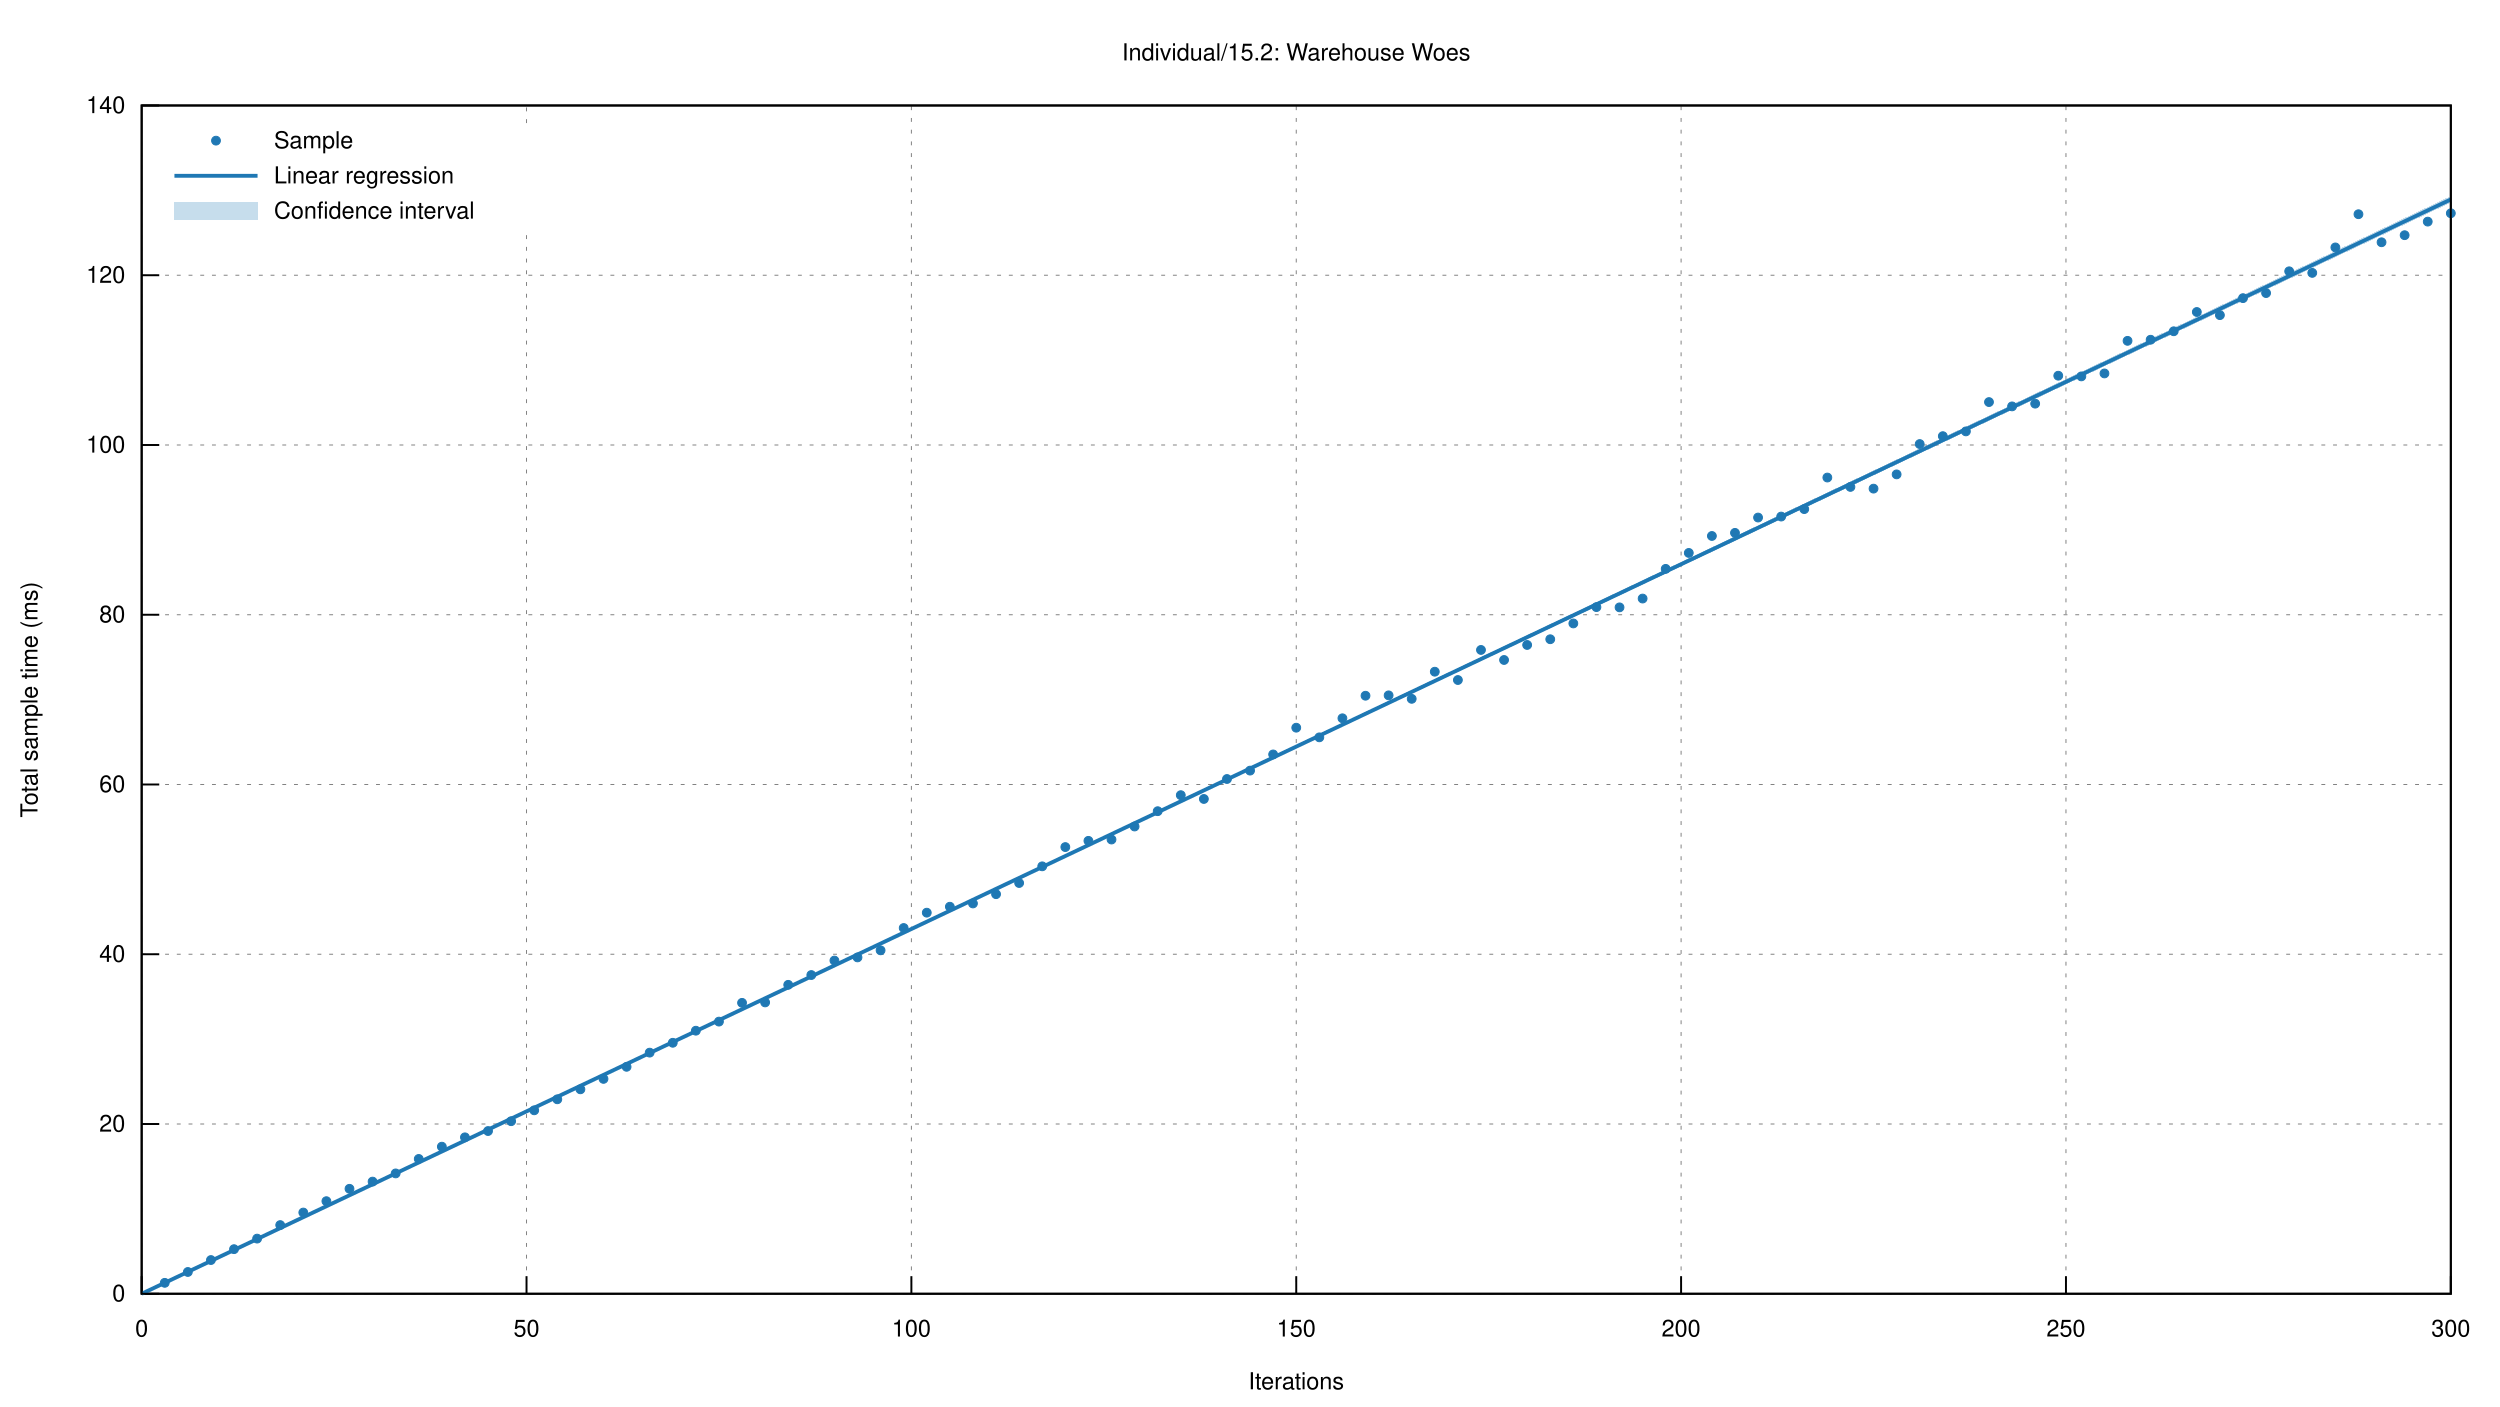
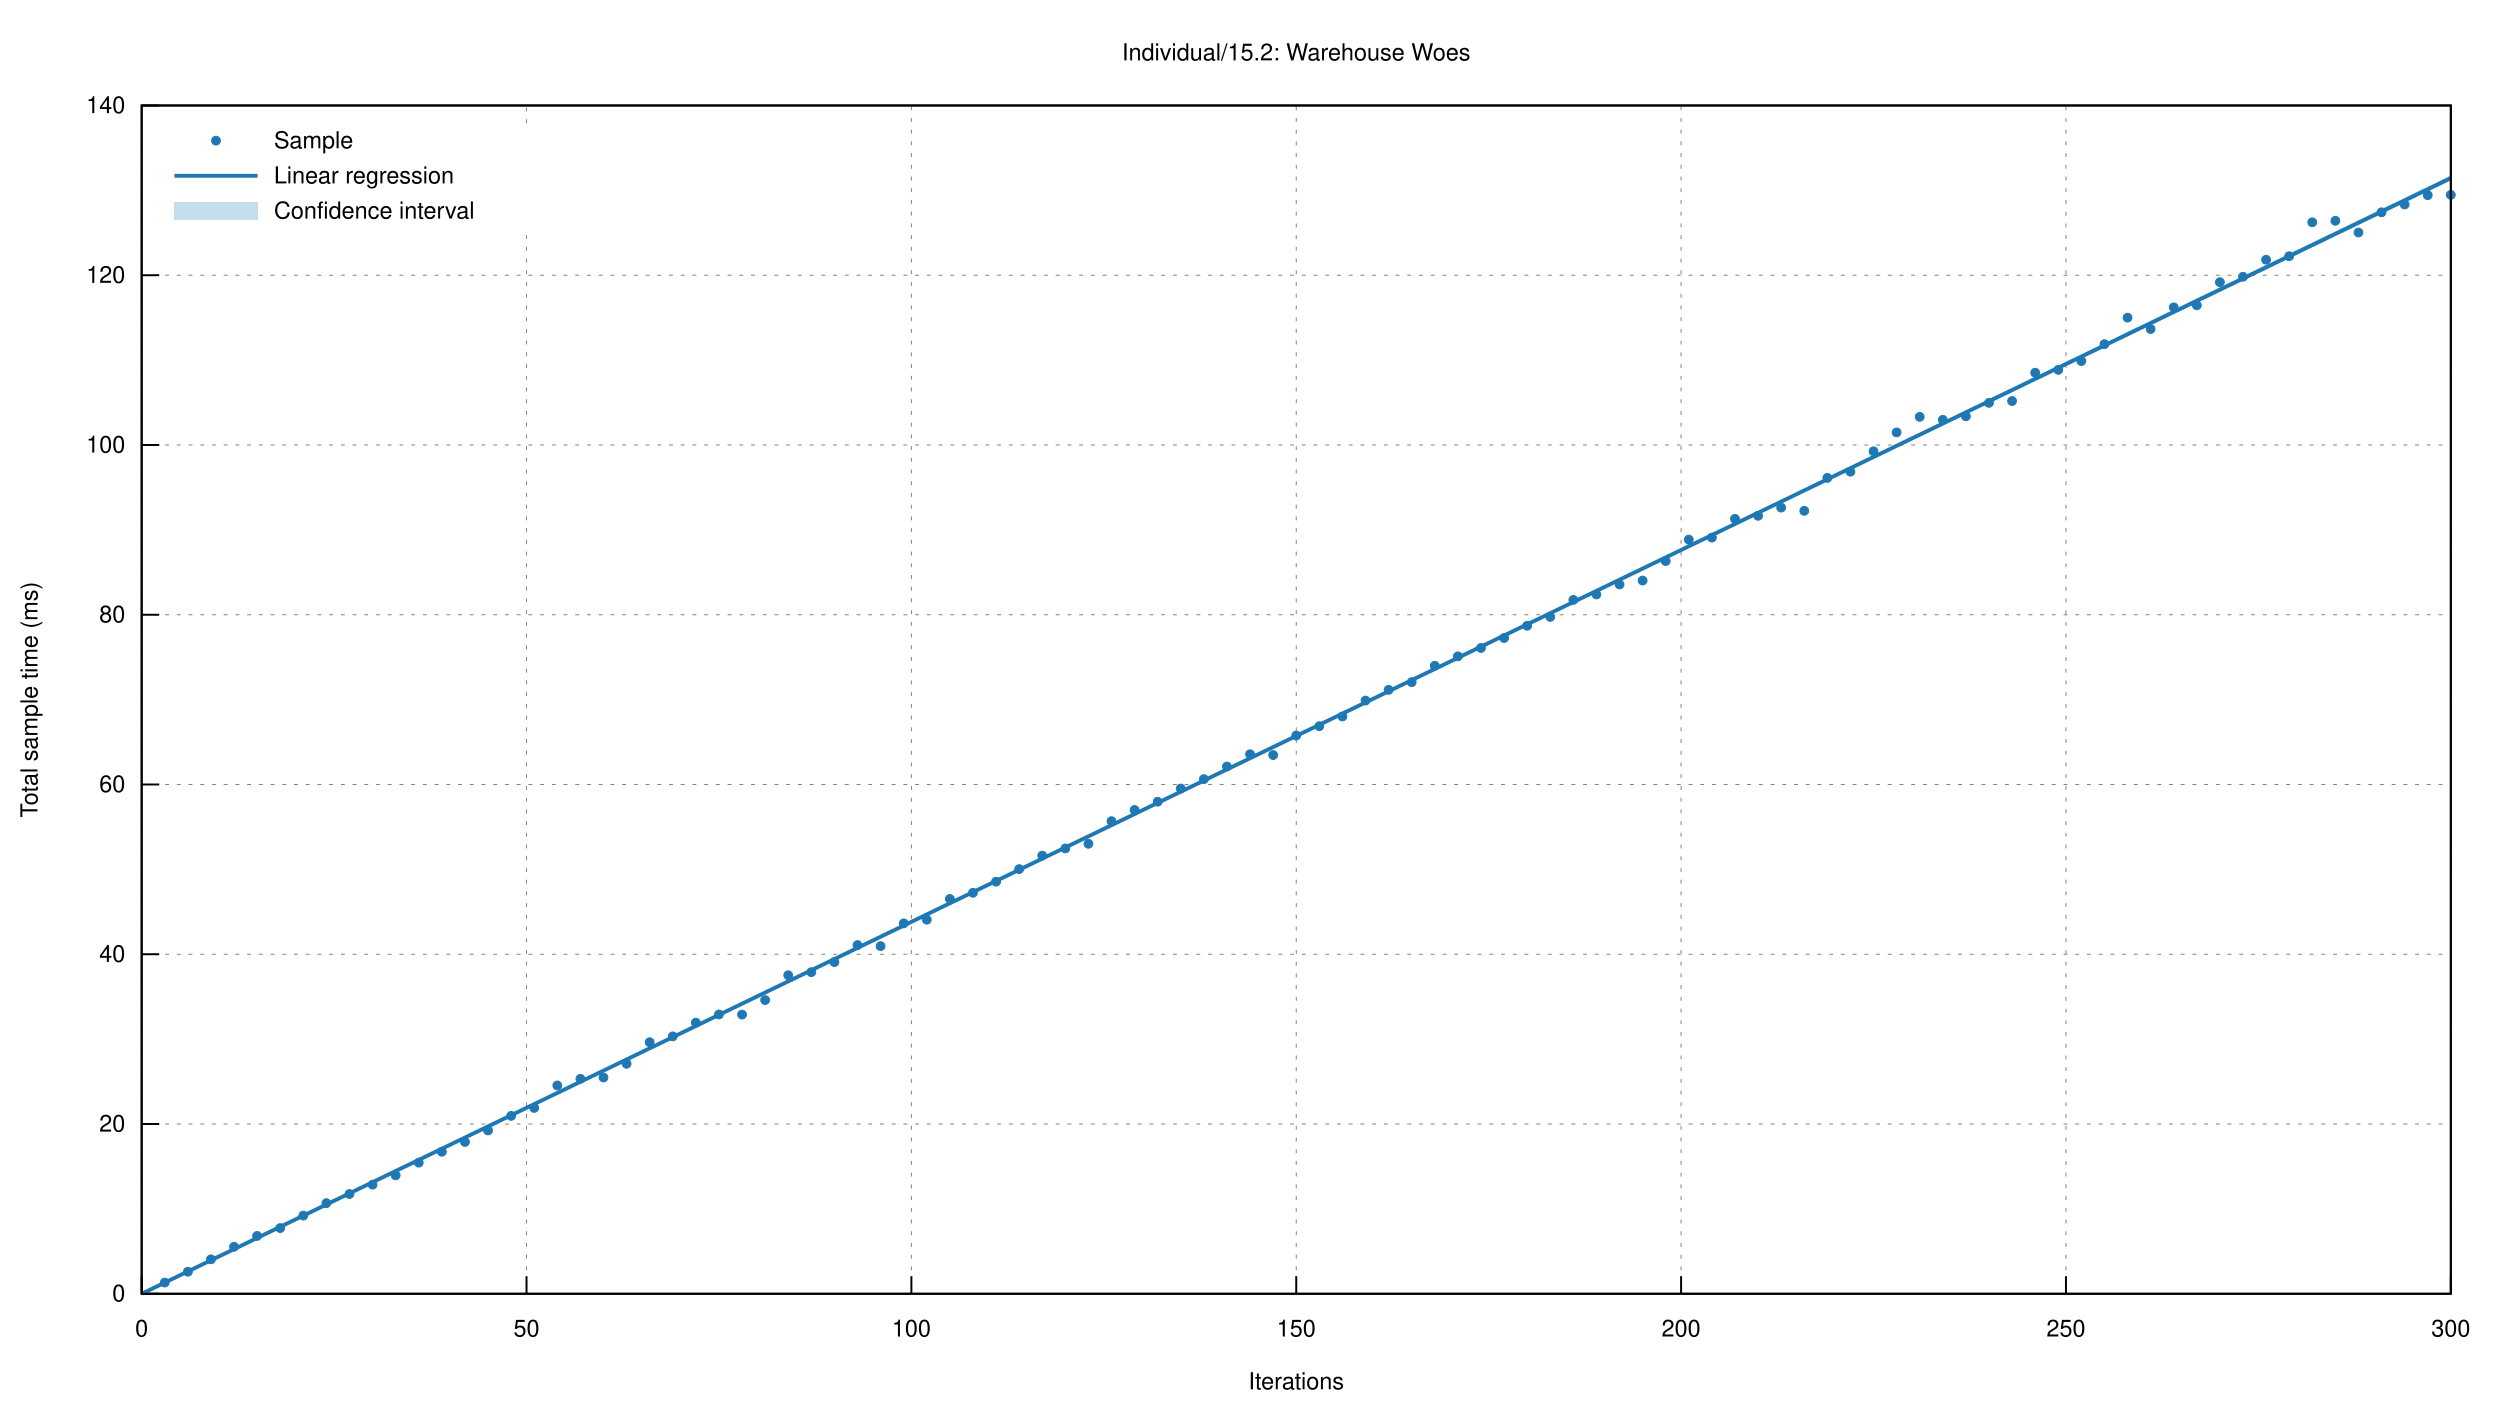
<svg xmlns="http://www.w3.org/2000/svg" xmlns:xlink="http://www.w3.org/1999/xlink" viewBox="0 0 1280 720">
  <g id="gnuplot_canvas">
    <rect x="0" y="0" width="1280" height="720" fill="none" />
    <defs>
      <circle id="gpDot" r="0.5" stroke-width="0.5" stroke="currentColor" />
      <path id="gpPt0" stroke-width="0.222" stroke="currentColor" d="M-1,0 h2 M0,-1 v2" />
      <path id="gpPt1" stroke-width="0.222" stroke="currentColor" d="M-1,-1 L1,1 M1,-1 L-1,1" />
      <path id="gpPt2" stroke-width="0.222" stroke="currentColor" d="M-1,0 L1,0 M0,-1 L0,1 M-1,-1 L1,1 M-1,1 L1,-1" />
      <rect id="gpPt3" stroke-width="0.222" stroke="currentColor" x="-1" y="-1" width="2" height="2" />
      <rect id="gpPt4" stroke-width="0.222" stroke="currentColor" fill="currentColor" x="-1" y="-1" width="2" height="2" />
      <circle id="gpPt5" stroke-width="0.222" stroke="currentColor" cx="0" cy="0" r="1" />
      <use xlink:href="#gpPt5" id="gpPt6" fill="currentColor" stroke="none" />
      <path id="gpPt7" stroke-width="0.222" stroke="currentColor" d="M0,-1.33 L-1.33,0.67 L1.33,0.67 z" />
      <use xlink:href="#gpPt7" id="gpPt8" fill="currentColor" stroke="none" />
      <use xlink:href="#gpPt7" id="gpPt9" stroke="currentColor" transform="rotate(180)" />
      <use xlink:href="#gpPt9" id="gpPt10" fill="currentColor" stroke="none" />
      <use xlink:href="#gpPt3" id="gpPt11" stroke="currentColor" transform="rotate(45)" />
      <use xlink:href="#gpPt11" id="gpPt12" fill="currentColor" stroke="none" />
      <path id="gpPt13" stroke-width="0.222" stroke="currentColor" d="M0,1.330 L1.265,0.411 L0.782,-1.067 L-0.782,-1.076 L-1.265,0.411 z" />
      <use xlink:href="#gpPt13" id="gpPt14" fill="currentColor" stroke="none" />
      <filter id="textbox" filterUnits="objectBoundingBox" x="0" y="0" height="1" width="1">
        <feFlood flood-color="white" flood-opacity="1" result="bgnd" />
        <feComposite in="SourceGraphic" in2="bgnd" operator="atop" />
      </filter>
      <filter id="greybox" filterUnits="objectBoundingBox" x="0" y="0" height="1" width="1">
        <feFlood flood-color="lightgrey" flood-opacity="1" result="grey" />
        <feComposite in="SourceGraphic" in2="grey" operator="atop" />
      </filter>
    </defs>
    <g fill="none" color="white" stroke="currentColor" stroke-width="1.00" stroke-linecap="butt" stroke-linejoin="miter">
</g>
    <g fill="none" color="black" stroke="currentColor" stroke-width="1.00" stroke-linecap="butt" stroke-linejoin="miter">
</g>
    <g fill="none" color="black" stroke="black" stroke-width="0.50" stroke-linecap="butt" stroke-linejoin="miter">
</g>
    <g fill="none" color="gray" stroke="currentColor" stroke-width="0.50" stroke-linecap="butt" stroke-linejoin="miter">
      <path stroke="gray" stroke-dasharray="2,4" class="gridline" d="M72.53,662.40 L1254.82,662.40  " />
    </g>
    <g fill="none" color="gray" stroke="gray" stroke-width="1.00" stroke-linecap="butt" stroke-linejoin="miter">
</g>
    <g fill="none" color="black" stroke="currentColor" stroke-width="1.00" stroke-linecap="butt" stroke-linejoin="miter">
      <path stroke="black" d="M72.53,662.40 L81.53,662.40  " />
      <g transform="translate(64.14,666.30)" stroke="none" fill="black" font-family="Helvetica" font-size="12.00" text-anchor="end">
        <text>
          <tspan font-family="Helvetica"> 0</tspan>
        </text>
      </g>
    </g>
    <g fill="none" color="black" stroke="currentColor" stroke-width="1.00" stroke-linecap="butt" stroke-linejoin="miter">
</g>
    <g fill="none" color="black" stroke="black" stroke-width="0.50" stroke-linecap="butt" stroke-linejoin="miter">
</g>
    <g fill="none" color="gray" stroke="currentColor" stroke-width="0.50" stroke-linecap="butt" stroke-linejoin="miter">
      <path stroke="gray" stroke-dasharray="2,4" class="gridline" d="M72.53,575.49 L1254.82,575.49  " />
    </g>
    <g fill="none" color="gray" stroke="gray" stroke-width="1.00" stroke-linecap="butt" stroke-linejoin="miter">
</g>
    <g fill="none" color="black" stroke="currentColor" stroke-width="1.00" stroke-linecap="butt" stroke-linejoin="miter">
      <path stroke="black" d="M72.53,575.49 L81.53,575.49  " />
      <g transform="translate(64.14,579.39)" stroke="none" fill="black" font-family="Helvetica" font-size="12.00" text-anchor="end">
        <text>
          <tspan font-family="Helvetica"> 20</tspan>
        </text>
      </g>
    </g>
    <g fill="none" color="black" stroke="currentColor" stroke-width="1.00" stroke-linecap="butt" stroke-linejoin="miter">
</g>
    <g fill="none" color="black" stroke="black" stroke-width="0.50" stroke-linecap="butt" stroke-linejoin="miter">
</g>
    <g fill="none" color="gray" stroke="currentColor" stroke-width="0.50" stroke-linecap="butt" stroke-linejoin="miter">
      <path stroke="gray" stroke-dasharray="2,4" class="gridline" d="M72.53,488.57 L1254.82,488.57  " />
    </g>
    <g fill="none" color="gray" stroke="gray" stroke-width="1.00" stroke-linecap="butt" stroke-linejoin="miter">
</g>
    <g fill="none" color="black" stroke="currentColor" stroke-width="1.00" stroke-linecap="butt" stroke-linejoin="miter">
      <path stroke="black" d="M72.53,488.57 L81.53,488.57  " />
      <g transform="translate(64.14,492.47)" stroke="none" fill="black" font-family="Helvetica" font-size="12.00" text-anchor="end">
        <text>
          <tspan font-family="Helvetica"> 40</tspan>
        </text>
      </g>
    </g>
    <g fill="none" color="black" stroke="currentColor" stroke-width="1.00" stroke-linecap="butt" stroke-linejoin="miter">
</g>
    <g fill="none" color="black" stroke="black" stroke-width="0.50" stroke-linecap="butt" stroke-linejoin="miter">
</g>
    <g fill="none" color="gray" stroke="currentColor" stroke-width="0.50" stroke-linecap="butt" stroke-linejoin="miter">
      <path stroke="gray" stroke-dasharray="2,4" class="gridline" d="M72.53,401.66 L1254.82,401.66  " />
    </g>
    <g fill="none" color="gray" stroke="gray" stroke-width="1.00" stroke-linecap="butt" stroke-linejoin="miter">
</g>
    <g fill="none" color="black" stroke="currentColor" stroke-width="1.00" stroke-linecap="butt" stroke-linejoin="miter">
      <path stroke="black" d="M72.53,401.66 L81.53,401.66  " />
      <g transform="translate(64.14,405.56)" stroke="none" fill="black" font-family="Helvetica" font-size="12.00" text-anchor="end">
        <text>
          <tspan font-family="Helvetica"> 60</tspan>
        </text>
      </g>
    </g>
    <g fill="none" color="black" stroke="currentColor" stroke-width="1.00" stroke-linecap="butt" stroke-linejoin="miter">
</g>
    <g fill="none" color="black" stroke="black" stroke-width="0.50" stroke-linecap="butt" stroke-linejoin="miter">
</g>
    <g fill="none" color="gray" stroke="currentColor" stroke-width="0.50" stroke-linecap="butt" stroke-linejoin="miter">
      <path stroke="gray" stroke-dasharray="2,4" class="gridline" d="M72.53,314.75 L1254.82,314.75  " />
    </g>
    <g fill="none" color="gray" stroke="gray" stroke-width="1.00" stroke-linecap="butt" stroke-linejoin="miter">
</g>
    <g fill="none" color="black" stroke="currentColor" stroke-width="1.00" stroke-linecap="butt" stroke-linejoin="miter">
      <path stroke="black" d="M72.53,314.75 L81.53,314.75  " />
      <g transform="translate(64.14,318.65)" stroke="none" fill="black" font-family="Helvetica" font-size="12.00" text-anchor="end">
        <text>
          <tspan font-family="Helvetica"> 80</tspan>
        </text>
      </g>
    </g>
    <g fill="none" color="black" stroke="currentColor" stroke-width="1.00" stroke-linecap="butt" stroke-linejoin="miter">
</g>
    <g fill="none" color="black" stroke="black" stroke-width="0.50" stroke-linecap="butt" stroke-linejoin="miter">
</g>
    <g fill="none" color="gray" stroke="currentColor" stroke-width="0.50" stroke-linecap="butt" stroke-linejoin="miter">
      <path stroke="gray" stroke-dasharray="2,4" class="gridline" d="M72.53,227.84 L1254.82,227.84  " />
    </g>
    <g fill="none" color="gray" stroke="gray" stroke-width="1.00" stroke-linecap="butt" stroke-linejoin="miter">
</g>
    <g fill="none" color="black" stroke="currentColor" stroke-width="1.00" stroke-linecap="butt" stroke-linejoin="miter">
      <path stroke="black" d="M72.53,227.84 L81.53,227.84  " />
      <g transform="translate(64.14,231.74)" stroke="none" fill="black" font-family="Helvetica" font-size="12.00" text-anchor="end">
        <text>
          <tspan font-family="Helvetica"> 100</tspan>
        </text>
      </g>
    </g>
    <g fill="none" color="black" stroke="currentColor" stroke-width="1.00" stroke-linecap="butt" stroke-linejoin="miter">
</g>
    <g fill="none" color="black" stroke="black" stroke-width="0.50" stroke-linecap="butt" stroke-linejoin="miter">
</g>
    <g fill="none" color="gray" stroke="currentColor" stroke-width="0.50" stroke-linecap="butt" stroke-linejoin="miter">
      <path stroke="gray" stroke-dasharray="2,4" class="gridline" d="M72.53,140.92 L1254.82,140.92  " />
    </g>
    <g fill="none" color="gray" stroke="gray" stroke-width="1.00" stroke-linecap="butt" stroke-linejoin="miter">
</g>
    <g fill="none" color="black" stroke="currentColor" stroke-width="1.00" stroke-linecap="butt" stroke-linejoin="miter">
      <path stroke="black" d="M72.53,140.92 L81.53,140.92  " />
      <g transform="translate(64.14,144.82)" stroke="none" fill="black" font-family="Helvetica" font-size="12.00" text-anchor="end">
        <text>
          <tspan font-family="Helvetica"> 120</tspan>
        </text>
      </g>
    </g>
    <g fill="none" color="black" stroke="currentColor" stroke-width="1.00" stroke-linecap="butt" stroke-linejoin="miter">
</g>
    <g fill="none" color="black" stroke="black" stroke-width="0.50" stroke-linecap="butt" stroke-linejoin="miter">
</g>
    <g fill="none" color="gray" stroke="currentColor" stroke-width="0.50" stroke-linecap="butt" stroke-linejoin="miter">
      <path stroke="gray" stroke-dasharray="2,4" class="gridline" d="M72.53,54.01 L1254.82,54.01  " />
    </g>
    <g fill="none" color="gray" stroke="gray" stroke-width="1.00" stroke-linecap="butt" stroke-linejoin="miter">
</g>
    <g fill="none" color="black" stroke="currentColor" stroke-width="1.00" stroke-linecap="butt" stroke-linejoin="miter">
      <path stroke="black" d="M72.53,54.01 L81.53,54.01  " />
      <g transform="translate(64.14,57.91)" stroke="none" fill="black" font-family="Helvetica" font-size="12.00" text-anchor="end">
        <text>
          <tspan font-family="Helvetica"> 140</tspan>
        </text>
      </g>
    </g>
    <g fill="none" color="black" stroke="currentColor" stroke-width="1.00" stroke-linecap="butt" stroke-linejoin="miter">
</g>
    <g fill="none" color="black" stroke="black" stroke-width="0.50" stroke-linecap="butt" stroke-linejoin="miter">
</g>
    <g fill="none" color="gray" stroke="currentColor" stroke-width="0.50" stroke-linecap="butt" stroke-linejoin="miter">
      <path stroke="gray" stroke-dasharray="2,4" class="gridline" d="M72.53,662.40 L72.53,54.01  " />
    </g>
    <g fill="none" color="gray" stroke="gray" stroke-width="1.00" stroke-linecap="butt" stroke-linejoin="miter">
</g>
    <g fill="none" color="black" stroke="currentColor" stroke-width="1.00" stroke-linecap="butt" stroke-linejoin="miter">
      <path stroke="black" d="M72.53,662.40 L72.53,653.40  " />
      <g transform="translate(72.53,684.30)" stroke="none" fill="black" font-family="Helvetica" font-size="12.00" text-anchor="middle">
        <text>
          <tspan font-family="Helvetica"> 0</tspan>
        </text>
      </g>
    </g>
    <g fill="none" color="black" stroke="currentColor" stroke-width="1.00" stroke-linecap="butt" stroke-linejoin="miter">
</g>
    <g fill="none" color="black" stroke="black" stroke-width="0.50" stroke-linecap="butt" stroke-linejoin="miter">
</g>
    <g fill="none" color="gray" stroke="currentColor" stroke-width="0.50" stroke-linecap="butt" stroke-linejoin="miter">
      <path stroke="gray" stroke-dasharray="2,4" class="gridline" d="M269.58,662.40 L269.58,117.01 M269.58,63.01 L269.58,54.01  " />
    </g>
    <g fill="none" color="gray" stroke="gray" stroke-width="1.00" stroke-linecap="butt" stroke-linejoin="miter">
</g>
    <g fill="none" color="black" stroke="currentColor" stroke-width="1.00" stroke-linecap="butt" stroke-linejoin="miter">
      <path stroke="black" d="M269.58,662.40 L269.58,653.40  " />
      <g transform="translate(269.58,684.30)" stroke="none" fill="black" font-family="Helvetica" font-size="12.00" text-anchor="middle">
        <text>
          <tspan font-family="Helvetica"> 50</tspan>
        </text>
      </g>
    </g>
    <g fill="none" color="black" stroke="currentColor" stroke-width="1.00" stroke-linecap="butt" stroke-linejoin="miter">
</g>
    <g fill="none" color="black" stroke="black" stroke-width="0.50" stroke-linecap="butt" stroke-linejoin="miter">
</g>
    <g fill="none" color="gray" stroke="currentColor" stroke-width="0.50" stroke-linecap="butt" stroke-linejoin="miter">
      <path stroke="gray" stroke-dasharray="2,4" class="gridline" d="M466.63,662.40 L466.63,54.01  " />
    </g>
    <g fill="none" color="gray" stroke="gray" stroke-width="1.00" stroke-linecap="butt" stroke-linejoin="miter">
</g>
    <g fill="none" color="black" stroke="currentColor" stroke-width="1.00" stroke-linecap="butt" stroke-linejoin="miter">
      <path stroke="black" d="M466.63,662.40 L466.63,653.40  " />
      <g transform="translate(466.63,684.30)" stroke="none" fill="black" font-family="Helvetica" font-size="12.00" text-anchor="middle">
        <text>
          <tspan font-family="Helvetica"> 100</tspan>
        </text>
      </g>
    </g>
    <g fill="none" color="black" stroke="currentColor" stroke-width="1.00" stroke-linecap="butt" stroke-linejoin="miter">
</g>
    <g fill="none" color="black" stroke="black" stroke-width="0.50" stroke-linecap="butt" stroke-linejoin="miter">
</g>
    <g fill="none" color="gray" stroke="currentColor" stroke-width="0.50" stroke-linecap="butt" stroke-linejoin="miter">
      <path stroke="gray" stroke-dasharray="2,4" class="gridline" d="M663.68,662.40 L663.68,54.01  " />
    </g>
    <g fill="none" color="gray" stroke="gray" stroke-width="1.00" stroke-linecap="butt" stroke-linejoin="miter">
</g>
    <g fill="none" color="black" stroke="currentColor" stroke-width="1.00" stroke-linecap="butt" stroke-linejoin="miter">
      <path stroke="black" d="M663.68,662.40 L663.68,653.40  " />
      <g transform="translate(663.68,684.30)" stroke="none" fill="black" font-family="Helvetica" font-size="12.00" text-anchor="middle">
        <text>
          <tspan font-family="Helvetica"> 150</tspan>
        </text>
      </g>
    </g>
    <g fill="none" color="black" stroke="currentColor" stroke-width="1.00" stroke-linecap="butt" stroke-linejoin="miter">
</g>
    <g fill="none" color="black" stroke="black" stroke-width="0.50" stroke-linecap="butt" stroke-linejoin="miter">
</g>
    <g fill="none" color="gray" stroke="currentColor" stroke-width="0.50" stroke-linecap="butt" stroke-linejoin="miter">
      <path stroke="gray" stroke-dasharray="2,4" class="gridline" d="M860.72,662.40 L860.72,54.01  " />
    </g>
    <g fill="none" color="gray" stroke="gray" stroke-width="1.00" stroke-linecap="butt" stroke-linejoin="miter">
</g>
    <g fill="none" color="black" stroke="currentColor" stroke-width="1.00" stroke-linecap="butt" stroke-linejoin="miter">
      <path stroke="black" d="M860.72,662.40 L860.72,653.40  " />
      <g transform="translate(860.72,684.30)" stroke="none" fill="black" font-family="Helvetica" font-size="12.00" text-anchor="middle">
        <text>
          <tspan font-family="Helvetica"> 200</tspan>
        </text>
      </g>
    </g>
    <g fill="none" color="black" stroke="currentColor" stroke-width="1.00" stroke-linecap="butt" stroke-linejoin="miter">
</g>
    <g fill="none" color="black" stroke="black" stroke-width="0.50" stroke-linecap="butt" stroke-linejoin="miter">
</g>
    <g fill="none" color="gray" stroke="currentColor" stroke-width="0.50" stroke-linecap="butt" stroke-linejoin="miter">
      <path stroke="gray" stroke-dasharray="2,4" class="gridline" d="M1057.77,662.40 L1057.77,54.01  " />
    </g>
    <g fill="none" color="gray" stroke="gray" stroke-width="1.00" stroke-linecap="butt" stroke-linejoin="miter">
</g>
    <g fill="none" color="black" stroke="currentColor" stroke-width="1.00" stroke-linecap="butt" stroke-linejoin="miter">
      <path stroke="black" d="M1057.77,662.40 L1057.77,653.40  " />
      <g transform="translate(1057.77,684.30)" stroke="none" fill="black" font-family="Helvetica" font-size="12.00" text-anchor="middle">
        <text>
          <tspan font-family="Helvetica"> 250</tspan>
        </text>
      </g>
    </g>
    <g fill="none" color="black" stroke="currentColor" stroke-width="1.00" stroke-linecap="butt" stroke-linejoin="miter">
</g>
    <g fill="none" color="black" stroke="black" stroke-width="0.50" stroke-linecap="butt" stroke-linejoin="miter">
</g>
    <g fill="none" color="gray" stroke="currentColor" stroke-width="0.50" stroke-linecap="butt" stroke-linejoin="miter">
      <path stroke="gray" stroke-dasharray="2,4" class="gridline" d="M1254.82,662.40 L1254.82,54.01  " />
    </g>
    <g fill="none" color="gray" stroke="gray" stroke-width="1.00" stroke-linecap="butt" stroke-linejoin="miter">
</g>
    <g fill="none" color="black" stroke="currentColor" stroke-width="1.00" stroke-linecap="butt" stroke-linejoin="miter">
      <path stroke="black" d="M1254.82,662.40 L1254.82,653.40  " />
      <g transform="translate(1254.82,684.30)" stroke="none" fill="black" font-family="Helvetica" font-size="12.00" text-anchor="middle">
        <text>
          <tspan font-family="Helvetica"> 300</tspan>
        </text>
      </g>
    </g>
    <g fill="none" color="black" stroke="currentColor" stroke-width="1.00" stroke-linecap="butt" stroke-linejoin="miter">
</g>
    <g fill="none" color="black" stroke="currentColor" stroke-width="1.00" stroke-linecap="butt" stroke-linejoin="miter">
      <path stroke="black" d="M72.53,54.01 L72.53,662.40 L1254.82,662.40 L1254.82,54.01 L72.53,54.01 Z  " />
    </g>
    <g fill="none" color="black" stroke="currentColor" stroke-width="1.00" stroke-linecap="butt" stroke-linejoin="miter">
</g>
    <g id="gnuplot_plot_1">
      <g fill="none" color="black" stroke="currentColor" stroke-width="1.00" stroke-linecap="butt" stroke-linejoin="miter">
        <g transform="translate(140.26,75.91)" stroke="none" fill="black" font-family="Helvetica" font-size="12.00" text-anchor="start">
          <text>
            <tspan font-family="Helvetica">Sample</tspan>
          </text>
        </g>
      </g>
      <g fill="none" color="black" stroke="currentColor" stroke-width="1.00" stroke-linecap="butt" stroke-linejoin="miter">
-         <use xlink:href="#gpPt6" transform="translate(84.35,656.81) scale(2.25)" color="rgb( 31, 120, 180)" />
-         <use xlink:href="#gpPt6" transform="translate(96.18,651.25) scale(2.25)" color="rgb( 31, 120, 180)" />
-         <use xlink:href="#gpPt6" transform="translate(108.00,645.14) scale(2.25)" color="rgb( 31, 120, 180)" />
-         <use xlink:href="#gpPt6" transform="translate(119.82,639.57) scale(2.25)" color="rgb( 31, 120, 180)" />
-         <use xlink:href="#gpPt6" transform="translate(131.64,634.17) scale(2.25)" color="rgb( 31, 120, 180)" />
-         <use xlink:href="#gpPt6" transform="translate(143.47,627.24) scale(2.25)" color="rgb( 31, 120, 180)" />
-         <use xlink:href="#gpPt6" transform="translate(155.29,620.82) scale(2.25)" color="rgb( 31, 120, 180)" />
-         <use xlink:href="#gpPt6" transform="translate(167.11,615.00) scale(2.25)" color="rgb( 31, 120, 180)" />
-         <use xlink:href="#gpPt6" transform="translate(178.94,608.66) scale(2.25)" color="rgb( 31, 120, 180)" />
-         <use xlink:href="#gpPt6" transform="translate(190.76,604.98) scale(2.25)" color="rgb( 31, 120, 180)" />
-         <use xlink:href="#gpPt6" transform="translate(202.58,600.79) scale(2.25)" color="rgb( 31, 120, 180)" />
-         <use xlink:href="#gpPt6" transform="translate(214.40,593.38) scale(2.25)" color="rgb( 31, 120, 180)" />
-         <use xlink:href="#gpPt6" transform="translate(226.23,587.10) scale(2.25)" color="rgb( 31, 120, 180)" />
-         <use xlink:href="#gpPt6" transform="translate(238.05,582.31) scale(2.25)" color="rgb( 31, 120, 180)" />
-         <use xlink:href="#gpPt6" transform="translate(249.87,579.09) scale(2.25)" color="rgb( 31, 120, 180)" />
-         <use xlink:href="#gpPt6" transform="translate(261.70,574.06) scale(2.25)" color="rgb( 31, 120, 180)" />
-         <use xlink:href="#gpPt6" transform="translate(273.52,568.48) scale(2.25)" color="rgb( 31, 120, 180)" />
-         <use xlink:href="#gpPt6" transform="translate(285.34,562.84) scale(2.25)" color="rgb( 31, 120, 180)" />
-         <use xlink:href="#gpPt6" transform="translate(297.17,557.73) scale(2.25)" color="rgb( 31, 120, 180)" />
-         <use xlink:href="#gpPt6" transform="translate(308.99,552.39) scale(2.25)" color="rgb( 31, 120, 180)" />
-         <use xlink:href="#gpPt6" transform="translate(320.81,546.21) scale(2.25)" color="rgb( 31, 120, 180)" />
-         <use xlink:href="#gpPt6" transform="translate(332.63,538.95) scale(2.25)" color="rgb( 31, 120, 180)" />
-         <use xlink:href="#gpPt6" transform="translate(344.46,533.90) scale(2.25)" color="rgb( 31, 120, 180)" />
-         <use xlink:href="#gpPt6" transform="translate(356.28,527.72) scale(2.25)" color="rgb( 31, 120, 180)" />
-         <use xlink:href="#gpPt6" transform="translate(368.10,523.06) scale(2.25)" color="rgb( 31, 120, 180)" />
-         <use xlink:href="#gpPt6" transform="translate(379.93,513.46) scale(2.25)" color="rgb( 31, 120, 180)" />
-         <use xlink:href="#gpPt6" transform="translate(391.75,513.24) scale(2.25)" color="rgb( 31, 120, 180)" />
-         <use xlink:href="#gpPt6" transform="translate(403.57,504.23) scale(2.25)" color="rgb( 31, 120, 180)" />
-         <use xlink:href="#gpPt6" transform="translate(415.39,499.22) scale(2.25)" color="rgb( 31, 120, 180)" />
-         <use xlink:href="#gpPt6" transform="translate(427.22,491.81) scale(2.25)" color="rgb( 31, 120, 180)" />
-         <use xlink:href="#gpPt6" transform="translate(439.04,490.19) scale(2.25)" color="rgb( 31, 120, 180)" />
-         <use xlink:href="#gpPt6" transform="translate(450.86,486.57) scale(2.25)" color="rgb( 31, 120, 180)" />
-         <use xlink:href="#gpPt6" transform="translate(462.69,475.14) scale(2.25)" color="rgb( 31, 120, 180)" />
-         <use xlink:href="#gpPt6" transform="translate(474.51,467.29) scale(2.25)" color="rgb( 31, 120, 180)" />
-         <use xlink:href="#gpPt6" transform="translate(486.33,464.24) scale(2.25)" color="rgb( 31, 120, 180)" />
-         <use xlink:href="#gpPt6" transform="translate(498.15,462.57) scale(2.25)" color="rgb( 31, 120, 180)" />
-         <use xlink:href="#gpPt6" transform="translate(509.98,457.82) scale(2.25)" color="rgb( 31, 120, 180)" />
-         <use xlink:href="#gpPt6" transform="translate(521.80,452.10) scale(2.25)" color="rgb( 31, 120, 180)" />
-         <use xlink:href="#gpPt6" transform="translate(533.62,443.56) scale(2.25)" color="rgb( 31, 120, 180)" />
-         <use xlink:href="#gpPt6" transform="translate(545.45,433.70) scale(2.25)" color="rgb( 31, 120, 180)" />
-         <use xlink:href="#gpPt6" transform="translate(557.27,430.51) scale(2.25)" color="rgb( 31, 120, 180)" />
-         <use xlink:href="#gpPt6" transform="translate(569.09,429.84) scale(2.25)" color="rgb( 31, 120, 180)" />
-         <use xlink:href="#gpPt6" transform="translate(580.91,423.17) scale(2.25)" color="rgb( 31, 120, 180)" />
-         <use xlink:href="#gpPt6" transform="translate(592.74,415.33) scale(2.25)" color="rgb( 31, 120, 180)" />
-         <use xlink:href="#gpPt6" transform="translate(604.56,407.12) scale(2.25)" color="rgb( 31, 120, 180)" />
-         <use xlink:href="#gpPt6" transform="translate(616.38,409.07) scale(2.25)" color="rgb( 31, 120, 180)" />
-         <use xlink:href="#gpPt6" transform="translate(628.21,398.85) scale(2.25)" color="rgb( 31, 120, 180)" />
-         <use xlink:href="#gpPt6" transform="translate(640.03,394.55) scale(2.25)" color="rgb( 31, 120, 180)" />
-         <use xlink:href="#gpPt6" transform="translate(651.85,386.27) scale(2.25)" color="rgb( 31, 120, 180)" />
-         <use xlink:href="#gpPt6" transform="translate(663.68,372.58) scale(2.25)" color="rgb( 31, 120, 180)" />
-         <use xlink:href="#gpPt6" transform="translate(675.50,377.52) scale(2.25)" color="rgb( 31, 120, 180)" />
-         <use xlink:href="#gpPt6" transform="translate(687.32,367.76) scale(2.25)" color="rgb( 31, 120, 180)" />
-         <use xlink:href="#gpPt6" transform="translate(699.14,356.21) scale(2.25)" color="rgb( 31, 120, 180)" />
-         <use xlink:href="#gpPt6" transform="translate(710.97,356.02) scale(2.25)" color="rgb( 31, 120, 180)" />
-         <use xlink:href="#gpPt6" transform="translate(722.79,357.80) scale(2.25)" color="rgb( 31, 120, 180)" />
-         <use xlink:href="#gpPt6" transform="translate(734.61,343.91) scale(2.25)" color="rgb( 31, 120, 180)" />
-         <use xlink:href="#gpPt6" transform="translate(746.44,348.17) scale(2.25)" color="rgb( 31, 120, 180)" />
-         <use xlink:href="#gpPt6" transform="translate(758.26,332.77) scale(2.25)" color="rgb( 31, 120, 180)" />
-         <use xlink:href="#gpPt6" transform="translate(770.08,337.91) scale(2.25)" color="rgb( 31, 120, 180)" />
-         <use xlink:href="#gpPt6" transform="translate(781.90,330.22) scale(2.25)" color="rgb( 31, 120, 180)" />
-         <use xlink:href="#gpPt6" transform="translate(793.73,327.29) scale(2.25)" color="rgb( 31, 120, 180)" />
-         <use xlink:href="#gpPt6" transform="translate(805.55,319.20) scale(2.25)" color="rgb( 31, 120, 180)" />
-         <use xlink:href="#gpPt6" transform="translate(817.37,310.84) scale(2.25)" color="rgb( 31, 120, 180)" />
-         <use xlink:href="#gpPt6" transform="translate(829.20,310.97) scale(2.25)" color="rgb( 31, 120, 180)" />
-         <use xlink:href="#gpPt6" transform="translate(841.02,306.46) scale(2.25)" color="rgb( 31, 120, 180)" />
-         <use xlink:href="#gpPt6" transform="translate(852.84,291.26) scale(2.25)" color="rgb( 31, 120, 180)" />
-         <use xlink:href="#gpPt6" transform="translate(864.66,283.10) scale(2.25)" color="rgb( 31, 120, 180)" />
-         <use xlink:href="#gpPt6" transform="translate(876.49,274.42) scale(2.25)" color="rgb( 31, 120, 180)" />
-         <use xlink:href="#gpPt6" transform="translate(888.31,272.83) scale(2.25)" color="rgb( 31, 120, 180)" />
-         <use xlink:href="#gpPt6" transform="translate(900.13,264.98) scale(2.25)" color="rgb( 31, 120, 180)" />
-         <use xlink:href="#gpPt6" transform="translate(911.96,264.48) scale(2.25)" color="rgb( 31, 120, 180)" />
-         <use xlink:href="#gpPt6" transform="translate(923.78,260.66) scale(2.25)" color="rgb( 31, 120, 180)" />
-         <use xlink:href="#gpPt6" transform="translate(935.60,244.50) scale(2.25)" color="rgb( 31, 120, 180)" />
-         <use xlink:href="#gpPt6" transform="translate(947.42,249.30) scale(2.25)" color="rgb( 31, 120, 180)" />
-         <use xlink:href="#gpPt6" transform="translate(959.25,250.18) scale(2.25)" color="rgb( 31, 120, 180)" />
-         <use xlink:href="#gpPt6" transform="translate(971.07,242.88) scale(2.25)" color="rgb( 31, 120, 180)" />
-         <use xlink:href="#gpPt6" transform="translate(982.89,227.35) scale(2.25)" color="rgb( 31, 120, 180)" />
-         <use xlink:href="#gpPt6" transform="translate(994.72,223.31) scale(2.25)" color="rgb( 31, 120, 180)" />
-         <use xlink:href="#gpPt6" transform="translate(1006.54,220.87) scale(2.25)" color="rgb( 31, 120, 180)" />
-         <use xlink:href="#gpPt6" transform="translate(1018.36,205.86) scale(2.25)" color="rgb( 31, 120, 180)" />
-         <use xlink:href="#gpPt6" transform="translate(1030.18,208.07) scale(2.25)" color="rgb( 31, 120, 180)" />
-         <use xlink:href="#gpPt6" transform="translate(1042.01,206.67) scale(2.25)" color="rgb( 31, 120, 180)" />
-         <use xlink:href="#gpPt6" transform="translate(1053.83,192.36) scale(2.25)" color="rgb( 31, 120, 180)" />
-         <use xlink:href="#gpPt6" transform="translate(1065.65,192.71) scale(2.25)" color="rgb( 31, 120, 180)" />
-         <use xlink:href="#gpPt6" transform="translate(1077.48,191.20) scale(2.25)" color="rgb( 31, 120, 180)" />
-         <use xlink:href="#gpPt6" transform="translate(1089.30,174.51) scale(2.25)" color="rgb( 31, 120, 180)" />
-         <use xlink:href="#gpPt6" transform="translate(1101.12,173.94) scale(2.25)" color="rgb( 31, 120, 180)" />
-         <use xlink:href="#gpPt6" transform="translate(1112.95,169.61) scale(2.25)" color="rgb( 31, 120, 180)" />
-         <use xlink:href="#gpPt6" transform="translate(1124.77,159.74) scale(2.25)" color="rgb( 31, 120, 180)" />
-         <use xlink:href="#gpPt6" transform="translate(1136.59,161.35) scale(2.25)" color="rgb( 31, 120, 180)" />
-         <use xlink:href="#gpPt6" transform="translate(1148.41,152.65) scale(2.25)" color="rgb( 31, 120, 180)" />
-         <use xlink:href="#gpPt6" transform="translate(1160.24,150.05) scale(2.25)" color="rgb( 31, 120, 180)" />
-         <use xlink:href="#gpPt6" transform="translate(1172.06,138.90) scale(2.25)" color="rgb( 31, 120, 180)" />
-         <use xlink:href="#gpPt6" transform="translate(1183.88,139.72) scale(2.25)" color="rgb( 31, 120, 180)" />
-         <use xlink:href="#gpPt6" transform="translate(1195.71,126.68) scale(2.25)" color="rgb( 31, 120, 180)" />
-         <use xlink:href="#gpPt6" transform="translate(1207.53,109.68) scale(2.25)" color="rgb( 31, 120, 180)" />
-         <use xlink:href="#gpPt6" transform="translate(1219.35,124.04) scale(2.25)" color="rgb( 31, 120, 180)" />
-         <use xlink:href="#gpPt6" transform="translate(1231.17,120.42) scale(2.25)" color="rgb( 31, 120, 180)" />
-         <use xlink:href="#gpPt6" transform="translate(1243.00,113.47) scale(2.25)" color="rgb( 31, 120, 180)" />
-         <use xlink:href="#gpPt6" transform="translate(1254.82,109.19) scale(2.25)" color="rgb( 31, 120, 180)" />
+         <use xlink:href="#gpPt6" transform="translate(84.35,656.67) scale(2.25)" color="rgb( 31, 120, 180)" />
+         <use xlink:href="#gpPt6" transform="translate(96.18,651.12) scale(2.25)" color="rgb( 31, 120, 180)" />
+         <use xlink:href="#gpPt6" transform="translate(108.00,644.78) scale(2.25)" color="rgb( 31, 120, 180)" />
+         <use xlink:href="#gpPt6" transform="translate(119.82,638.34) scale(2.25)" color="rgb( 31, 120, 180)" />
+         <use xlink:href="#gpPt6" transform="translate(131.64,632.80) scale(2.25)" color="rgb( 31, 120, 180)" />
+         <use xlink:href="#gpPt6" transform="translate(143.47,628.77) scale(2.25)" color="rgb( 31, 120, 180)" />
+         <use xlink:href="#gpPt6" transform="translate(155.29,622.38) scale(2.25)" color="rgb( 31, 120, 180)" />
+         <use xlink:href="#gpPt6" transform="translate(167.11,616.00) scale(2.25)" color="rgb( 31, 120, 180)" />
+         <use xlink:href="#gpPt6" transform="translate(178.94,611.33) scale(2.25)" color="rgb( 31, 120, 180)" />
+         <use xlink:href="#gpPt6" transform="translate(190.76,606.56) scale(2.25)" color="rgb( 31, 120, 180)" />
+         <use xlink:href="#gpPt6" transform="translate(202.58,601.78) scale(2.25)" color="rgb( 31, 120, 180)" />
+         <use xlink:href="#gpPt6" transform="translate(214.40,595.29) scale(2.25)" color="rgb( 31, 120, 180)" />
+         <use xlink:href="#gpPt6" transform="translate(226.23,589.69) scale(2.25)" color="rgb( 31, 120, 180)" />
+         <use xlink:href="#gpPt6" transform="translate(238.05,584.66) scale(2.25)" color="rgb( 31, 120, 180)" />
+         <use xlink:href="#gpPt6" transform="translate(249.87,578.79) scale(2.25)" color="rgb( 31, 120, 180)" />
+         <use xlink:href="#gpPt6" transform="translate(261.70,571.33) scale(2.25)" color="rgb( 31, 120, 180)" />
+         <use xlink:href="#gpPt6" transform="translate(273.52,567.26) scale(2.25)" color="rgb( 31, 120, 180)" />
+         <use xlink:href="#gpPt6" transform="translate(285.34,555.76) scale(2.25)" color="rgb( 31, 120, 180)" />
+         <use xlink:href="#gpPt6" transform="translate(297.17,552.35) scale(2.25)" color="rgb( 31, 120, 180)" />
+         <use xlink:href="#gpPt6" transform="translate(308.99,551.69) scale(2.25)" color="rgb( 31, 120, 180)" />
+         <use xlink:href="#gpPt6" transform="translate(320.81,544.66) scale(2.25)" color="rgb( 31, 120, 180)" />
+         <use xlink:href="#gpPt6" transform="translate(332.63,533.61) scale(2.25)" color="rgb( 31, 120, 180)" />
+         <use xlink:href="#gpPt6" transform="translate(344.46,530.62) scale(2.25)" color="rgb( 31, 120, 180)" />
+         <use xlink:href="#gpPt6" transform="translate(356.28,523.59) scale(2.25)" color="rgb( 31, 120, 180)" />
+         <use xlink:href="#gpPt6" transform="translate(368.10,519.41) scale(2.25)" color="rgb( 31, 120, 180)" />
+         <use xlink:href="#gpPt6" transform="translate(379.93,519.47) scale(2.25)" color="rgb( 31, 120, 180)" />
+         <use xlink:href="#gpPt6" transform="translate(391.75,512.04) scale(2.25)" color="rgb( 31, 120, 180)" />
+         <use xlink:href="#gpPt6" transform="translate(403.57,499.32) scale(2.25)" color="rgb( 31, 120, 180)" />
+         <use xlink:href="#gpPt6" transform="translate(415.39,497.75) scale(2.25)" color="rgb( 31, 120, 180)" />
+         <use xlink:href="#gpPt6" transform="translate(427.22,492.59) scale(2.25)" color="rgb( 31, 120, 180)" />
+         <use xlink:href="#gpPt6" transform="translate(439.04,483.88) scale(2.25)" color="rgb( 31, 120, 180)" />
+         <use xlink:href="#gpPt6" transform="translate(450.86,484.41) scale(2.25)" color="rgb( 31, 120, 180)" />
+         <use xlink:href="#gpPt6" transform="translate(462.69,472.76) scale(2.25)" color="rgb( 31, 120, 180)" />
+         <use xlink:href="#gpPt6" transform="translate(474.51,470.88) scale(2.25)" color="rgb( 31, 120, 180)" />
+         <use xlink:href="#gpPt6" transform="translate(486.33,460.26) scale(2.25)" color="rgb( 31, 120, 180)" />
+         <use xlink:href="#gpPt6" transform="translate(498.15,457.10) scale(2.25)" color="rgb( 31, 120, 180)" />
+         <use xlink:href="#gpPt6" transform="translate(509.98,451.43) scale(2.25)" color="rgb( 31, 120, 180)" />
+         <use xlink:href="#gpPt6" transform="translate(521.80,444.98) scale(2.25)" color="rgb( 31, 120, 180)" />
+         <use xlink:href="#gpPt6" transform="translate(533.62,438.06) scale(2.25)" color="rgb( 31, 120, 180)" />
+         <use xlink:href="#gpPt6" transform="translate(545.45,434.41) scale(2.25)" color="rgb( 31, 120, 180)" />
+         <use xlink:href="#gpPt6" transform="translate(557.27,432.02) scale(2.25)" color="rgb( 31, 120, 180)" />
+         <use xlink:href="#gpPt6" transform="translate(569.09,420.43) scale(2.25)" color="rgb( 31, 120, 180)" />
+         <use xlink:href="#gpPt6" transform="translate(580.91,414.71) scale(2.25)" color="rgb( 31, 120, 180)" />
+         <use xlink:href="#gpPt6" transform="translate(592.74,410.48) scale(2.25)" color="rgb( 31, 120, 180)" />
+         <use xlink:href="#gpPt6" transform="translate(604.56,403.72) scale(2.25)" color="rgb( 31, 120, 180)" />
+         <use xlink:href="#gpPt6" transform="translate(616.38,398.91) scale(2.25)" color="rgb( 31, 120, 180)" />
+         <use xlink:href="#gpPt6" transform="translate(628.21,392.45) scale(2.25)" color="rgb( 31, 120, 180)" />
+         <use xlink:href="#gpPt6" transform="translate(640.03,386.17) scale(2.25)" color="rgb( 31, 120, 180)" />
+         <use xlink:href="#gpPt6" transform="translate(651.85,386.58) scale(2.25)" color="rgb( 31, 120, 180)" />
+         <use xlink:href="#gpPt6" transform="translate(663.68,376.59) scale(2.25)" color="rgb( 31, 120, 180)" />
+         <use xlink:href="#gpPt6" transform="translate(675.50,371.81) scale(2.25)" color="rgb( 31, 120, 180)" />
+         <use xlink:href="#gpPt6" transform="translate(687.32,366.85) scale(2.25)" color="rgb( 31, 120, 180)" />
+         <use xlink:href="#gpPt6" transform="translate(699.14,358.69) scale(2.25)" color="rgb( 31, 120, 180)" />
+         <use xlink:href="#gpPt6" transform="translate(710.97,353.20) scale(2.25)" color="rgb( 31, 120, 180)" />
+         <use xlink:href="#gpPt6" transform="translate(722.79,349.25) scale(2.25)" color="rgb( 31, 120, 180)" />
+         <use xlink:href="#gpPt6" transform="translate(734.61,340.88) scale(2.25)" color="rgb( 31, 120, 180)" />
+         <use xlink:href="#gpPt6" transform="translate(746.44,336.03) scale(2.25)" color="rgb( 31, 120, 180)" />
+         <use xlink:href="#gpPt6" transform="translate(758.26,331.76) scale(2.25)" color="rgb( 31, 120, 180)" />
+         <use xlink:href="#gpPt6" transform="translate(770.08,326.64) scale(2.25)" color="rgb( 31, 120, 180)" />
+         <use xlink:href="#gpPt6" transform="translate(781.90,320.39) scale(2.25)" color="rgb( 31, 120, 180)" />
+         <use xlink:href="#gpPt6" transform="translate(793.73,315.84) scale(2.25)" color="rgb( 31, 120, 180)" />
+         <use xlink:href="#gpPt6" transform="translate(805.55,307.15) scale(2.25)" color="rgb( 31, 120, 180)" />
+         <use xlink:href="#gpPt6" transform="translate(817.37,304.38) scale(2.25)" color="rgb( 31, 120, 180)" />
+         <use xlink:href="#gpPt6" transform="translate(829.20,299.25) scale(2.25)" color="rgb( 31, 120, 180)" />
+         <use xlink:href="#gpPt6" transform="translate(841.02,297.24) scale(2.25)" color="rgb( 31, 120, 180)" />
+         <use xlink:href="#gpPt6" transform="translate(852.84,287.25) scale(2.25)" color="rgb( 31, 120, 180)" />
+         <use xlink:href="#gpPt6" transform="translate(864.66,276.28) scale(2.25)" color="rgb( 31, 120, 180)" />
+         <use xlink:href="#gpPt6" transform="translate(876.49,275.25) scale(2.25)" color="rgb( 31, 120, 180)" />
+         <use xlink:href="#gpPt6" transform="translate(888.31,265.65) scale(2.25)" color="rgb( 31, 120, 180)" />
+         <use xlink:href="#gpPt6" transform="translate(900.13,264.09) scale(2.25)" color="rgb( 31, 120, 180)" />
+         <use xlink:href="#gpPt6" transform="translate(911.96,259.90) scale(2.25)" color="rgb( 31, 120, 180)" />
+         <use xlink:href="#gpPt6" transform="translate(923.78,261.55) scale(2.25)" color="rgb( 31, 120, 180)" />
+         <use xlink:href="#gpPt6" transform="translate(935.60,244.68) scale(2.25)" color="rgb( 31, 120, 180)" />
+         <use xlink:href="#gpPt6" transform="translate(947.42,241.51) scale(2.25)" color="rgb( 31, 120, 180)" />
+         <use xlink:href="#gpPt6" transform="translate(959.25,231.06) scale(2.25)" color="rgb( 31, 120, 180)" />
+         <use xlink:href="#gpPt6" transform="translate(971.07,221.40) scale(2.25)" color="rgb( 31, 120, 180)" />
+         <use xlink:href="#gpPt6" transform="translate(982.89,213.43) scale(2.25)" color="rgb( 31, 120, 180)" />
+         <use xlink:href="#gpPt6" transform="translate(994.72,214.95) scale(2.25)" color="rgb( 31, 120, 180)" />
+         <use xlink:href="#gpPt6" transform="translate(1006.54,213.15) scale(2.25)" color="rgb( 31, 120, 180)" />
+         <use xlink:href="#gpPt6" transform="translate(1018.36,206.26) scale(2.25)" color="rgb( 31, 120, 180)" />
+         <use xlink:href="#gpPt6" transform="translate(1030.18,205.33) scale(2.25)" color="rgb( 31, 120, 180)" />
+         <use xlink:href="#gpPt6" transform="translate(1042.01,190.83) scale(2.25)" color="rgb( 31, 120, 180)" />
+         <use xlink:href="#gpPt6" transform="translate(1053.83,189.37) scale(2.25)" color="rgb( 31, 120, 180)" />
+         <use xlink:href="#gpPt6" transform="translate(1065.65,184.85) scale(2.25)" color="rgb( 31, 120, 180)" />
+         <use xlink:href="#gpPt6" transform="translate(1077.48,176.21) scale(2.25)" color="rgb( 31, 120, 180)" />
+         <use xlink:href="#gpPt6" transform="translate(1089.30,162.64) scale(2.25)" color="rgb( 31, 120, 180)" />
+         <use xlink:href="#gpPt6" transform="translate(1101.12,168.46) scale(2.25)" color="rgb( 31, 120, 180)" />
+         <use xlink:href="#gpPt6" transform="translate(1112.95,157.36) scale(2.25)" color="rgb( 31, 120, 180)" />
+         <use xlink:href="#gpPt6" transform="translate(1124.77,156.31) scale(2.25)" color="rgb( 31, 120, 180)" />
+         <use xlink:href="#gpPt6" transform="translate(1136.59,144.49) scale(2.25)" color="rgb( 31, 120, 180)" />
+         <use xlink:href="#gpPt6" transform="translate(1148.41,141.70) scale(2.25)" color="rgb( 31, 120, 180)" />
+         <use xlink:href="#gpPt6" transform="translate(1160.24,132.99) scale(2.25)" color="rgb( 31, 120, 180)" />
+         <use xlink:href="#gpPt6" transform="translate(1172.06,131.17) scale(2.25)" color="rgb( 31, 120, 180)" />
+         <use xlink:href="#gpPt6" transform="translate(1183.88,113.81) scale(2.25)" color="rgb( 31, 120, 180)" />
+         <use xlink:href="#gpPt6" transform="translate(1195.71,113.04) scale(2.25)" color="rgb( 31, 120, 180)" />
+         <use xlink:href="#gpPt6" transform="translate(1207.53,119.05) scale(2.25)" color="rgb( 31, 120, 180)" />
+         <use xlink:href="#gpPt6" transform="translate(1219.35,108.70) scale(2.25)" color="rgb( 31, 120, 180)" />
+         <use xlink:href="#gpPt6" transform="translate(1231.17,104.70) scale(2.25)" color="rgb( 31, 120, 180)" />
+         <use xlink:href="#gpPt6" transform="translate(1243.00,99.92) scale(2.25)" color="rgb( 31, 120, 180)" />
+         <use xlink:href="#gpPt6" transform="translate(1254.82,99.77) scale(2.25)" color="rgb( 31, 120, 180)" />
        <use xlink:href="#gpPt6" transform="translate(110.59,72.01) scale(2.25)" color="rgb( 31, 120, 180)" />
      </g>
    </g>
    <g id="gnuplot_plot_2">
      <g fill="none" color="white" stroke="rgb( 31, 120, 180)" stroke-width="2.00" stroke-linecap="butt" stroke-linejoin="miter">
</g>
      <g fill="none" color="black" stroke="currentColor" stroke-width="2.00" stroke-linecap="butt" stroke-linejoin="miter">
        <g transform="translate(140.26,93.91)" stroke="none" fill="black" font-family="Helvetica" font-size="12.00" text-anchor="start">
          <text>
            <tspan font-family="Helvetica">Linear regression</tspan>
          </text>
        </g>
      </g>
      <g fill="none" color="black" stroke="currentColor" stroke-width="2.00" stroke-linecap="butt" stroke-linejoin="miter">
-         <path stroke="rgb( 31, 120, 180)" d="M89.31,90.01 L131.87,90.01 M72.53,662.40 L1254.82,102.11  " />
+         <path stroke="rgb( 31, 120, 180)" d="M89.31,90.01 L131.87,90.01 M72.53,662.40 L1254.82,91.17  " />
      </g>
    </g>
    <g id="gnuplot_plot_3">
      <g fill="none" color="white" stroke="rgb( 31, 120, 180)" stroke-width="1.00" stroke-linecap="butt" stroke-linejoin="miter">
</g>
      <g fill="none" color="black" stroke="currentColor" stroke-width="1.00" stroke-linecap="butt" stroke-linejoin="miter">
        <g transform="translate(140.26,111.91)" stroke="none" fill="black" font-family="Helvetica" font-size="12.00" text-anchor="start">
          <text>
            <tspan font-family="Helvetica">Confidence interval</tspan>
          </text>
        </g>
      </g>
      <g fill="none" color="black" stroke="currentColor" stroke-width="1.00" stroke-linecap="butt" stroke-linejoin="miter">
        <g stroke="none" shape-rendering="crispEdges">
          <polygon fill="rgb( 31, 120, 180)" fill-opacity="0.25" points="89.31,112.51 131.87,112.51 131.87,103.51 89.31,103.51 " />
          <polygon fill="rgb( 31, 120, 180)" fill-opacity="0.25" points="72.53,662.40 72.53,662.40 72.53,662.40 " />
-           <polygon fill="rgb( 31, 120, 180)" fill-opacity="0.25" points="72.53,662.40 1254.82,103.79 1254.82,100.32 " />
+           <polygon fill="rgb( 31, 120, 180)" fill-opacity="0.25" points="72.53,662.40 1254.82,92.57 1254.82,89.72 " />
        </g>
      </g>
    </g>
    <g fill="none" color="white" stroke="rgb( 31, 120, 180)" stroke-width="2.00" stroke-linecap="butt" stroke-linejoin="miter">
</g>
    <g fill="none" color="black" stroke="currentColor" stroke-width="2.00" stroke-linecap="butt" stroke-linejoin="miter">
</g>
    <g fill="none" color="black" stroke="black" stroke-width="1.00" stroke-linecap="butt" stroke-linejoin="miter">
</g>
    <g fill="none" color="black" stroke="currentColor" stroke-width="1.00" stroke-linecap="butt" stroke-linejoin="miter">
      <path stroke="black" d="M72.53,54.01 L72.53,662.40 L1254.82,662.40 L1254.82,54.01 L72.53,54.01 Z  " />
      <g transform="translate(19.18,358.21) rotate(270.00)" stroke="none" fill="black" font-family="Helvetica" font-size="12.00" text-anchor="middle">
        <text>
          <tspan font-family="Helvetica">Total sample time (ms)</tspan>
        </text>
      </g>
    </g>
    <g fill="none" color="black" stroke="currentColor" stroke-width="1.00" stroke-linecap="butt" stroke-linejoin="miter">
      <g transform="translate(663.67,711.30)" stroke="none" fill="black" font-family="Helvetica" font-size="12.00" text-anchor="middle">
        <text>
          <tspan font-family="Helvetica">Iterations</tspan>
        </text>
      </g>
    </g>
    <g fill="none" color="black" stroke="currentColor" stroke-width="1.00" stroke-linecap="butt" stroke-linejoin="miter">
</g>
    <g fill="none" color="black" stroke="currentColor" stroke-width="1.00" stroke-linecap="butt" stroke-linejoin="miter">
      <g transform="translate(663.67,30.91)" stroke="none" fill="black" font-family="Helvetica" font-size="12.00" text-anchor="middle">
        <text>
          <tspan font-family="Helvetica">Individual/15.2: Warehouse Woes</tspan>
        </text>
      </g>
    </g>
    <g fill="none" color="black" stroke="currentColor" stroke-width="1.00" stroke-linecap="butt" stroke-linejoin="miter">
</g>
  </g>
</svg>
